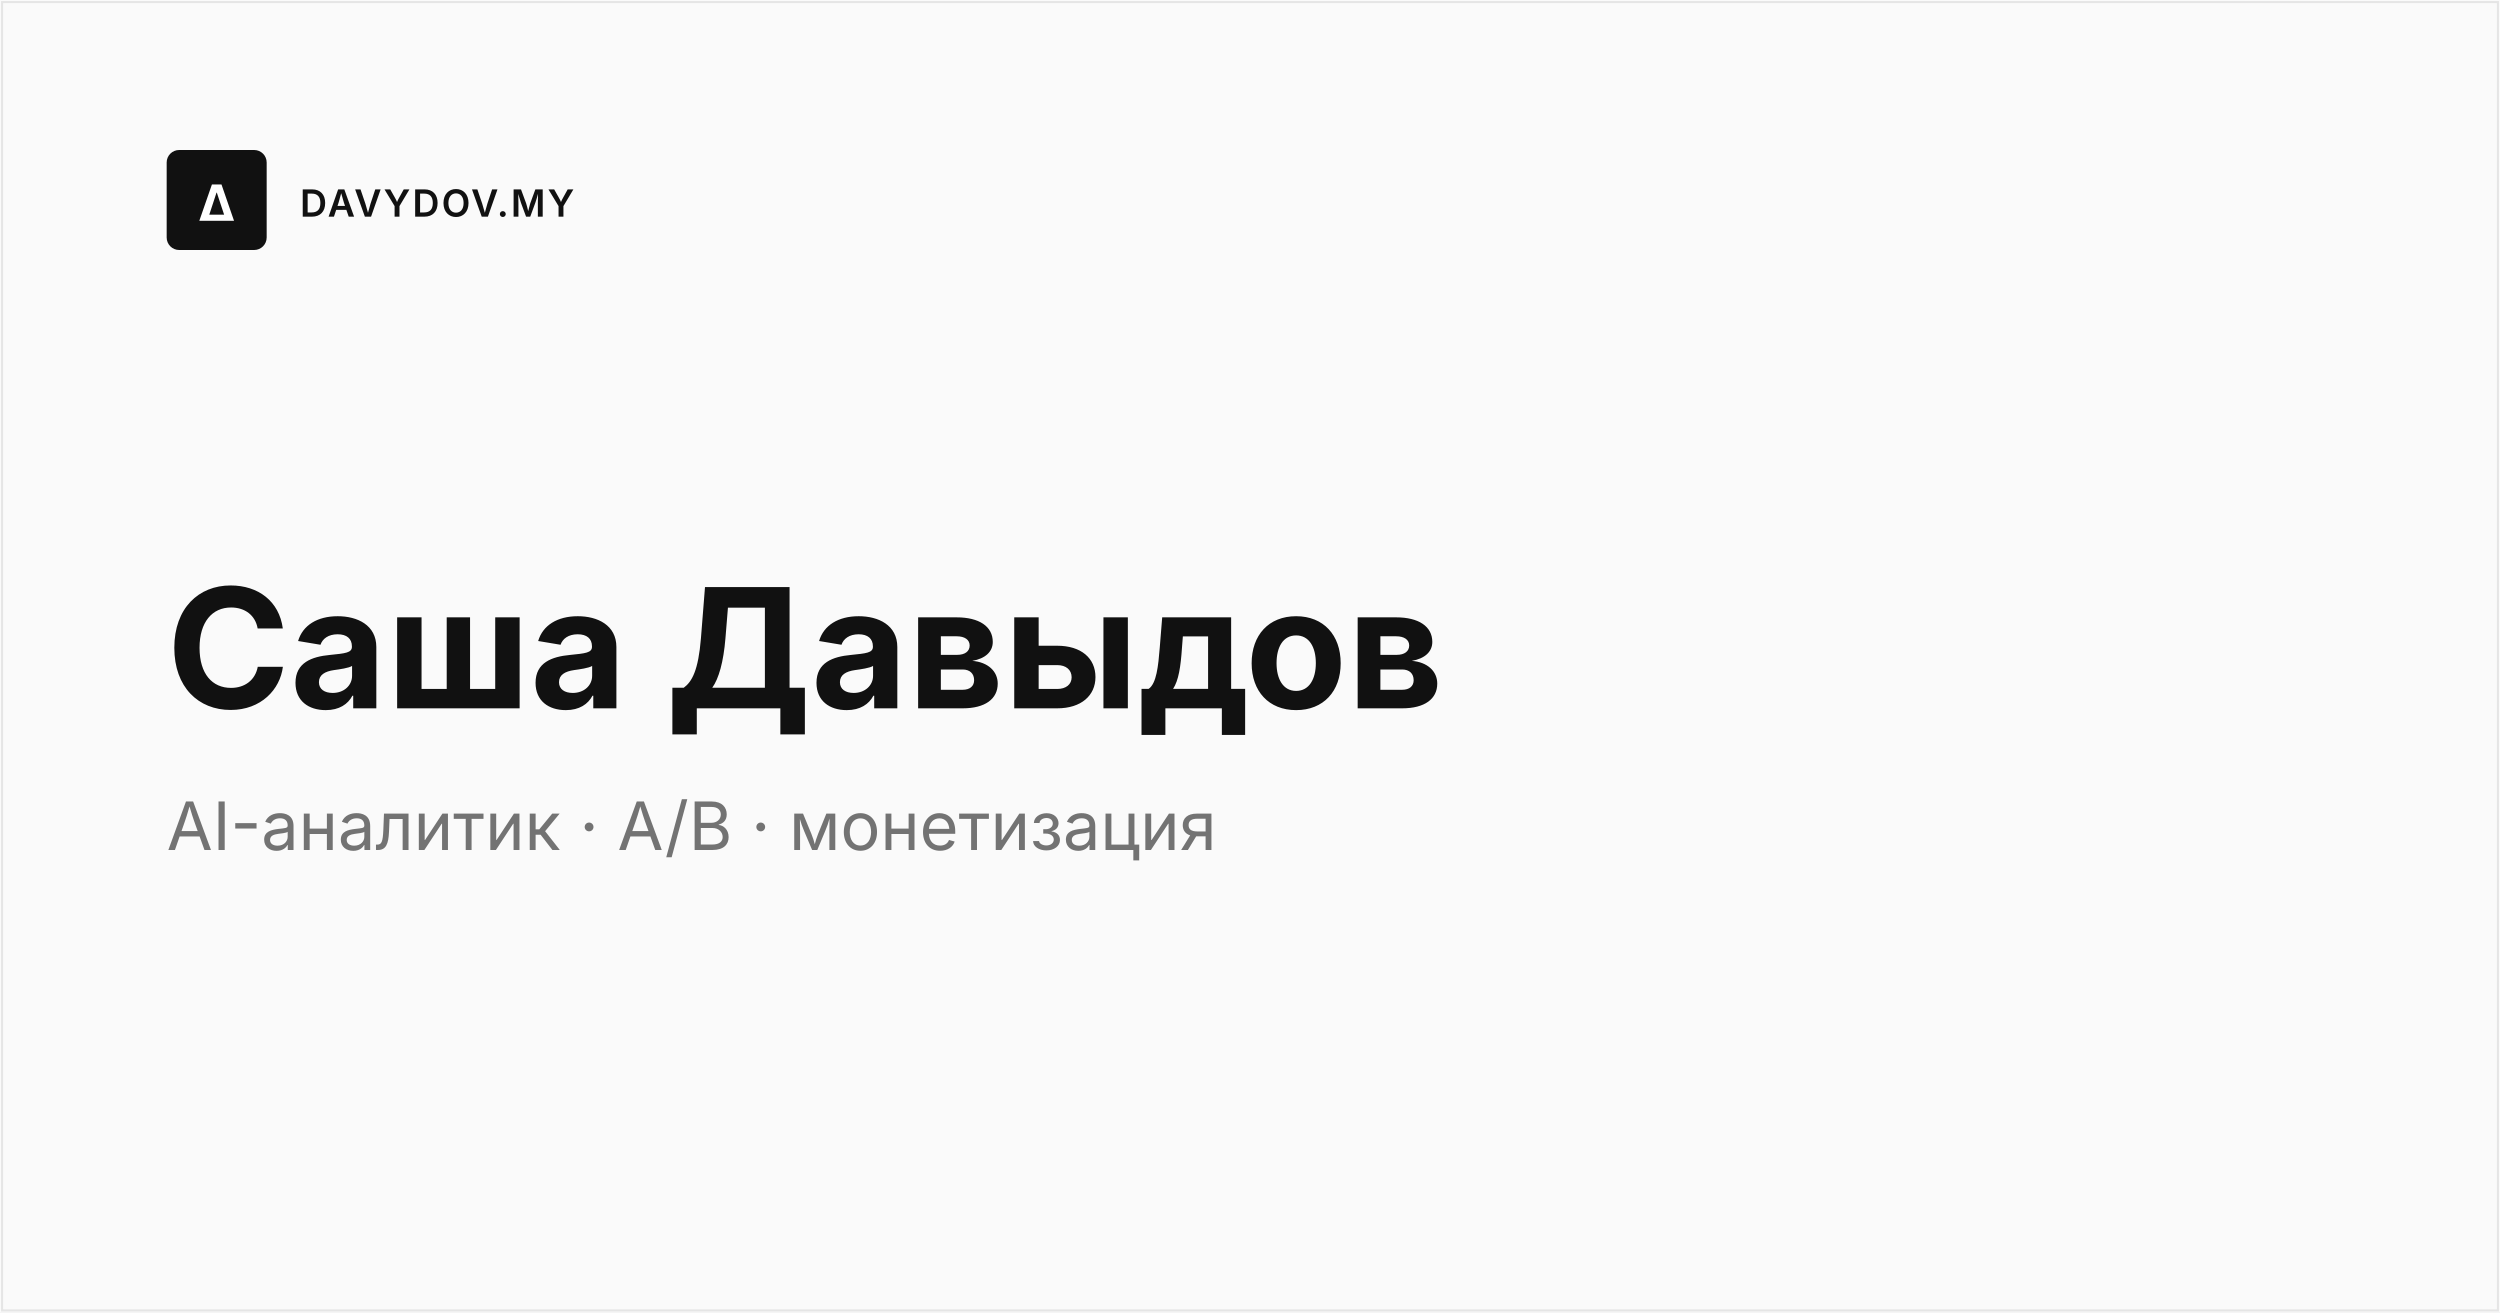
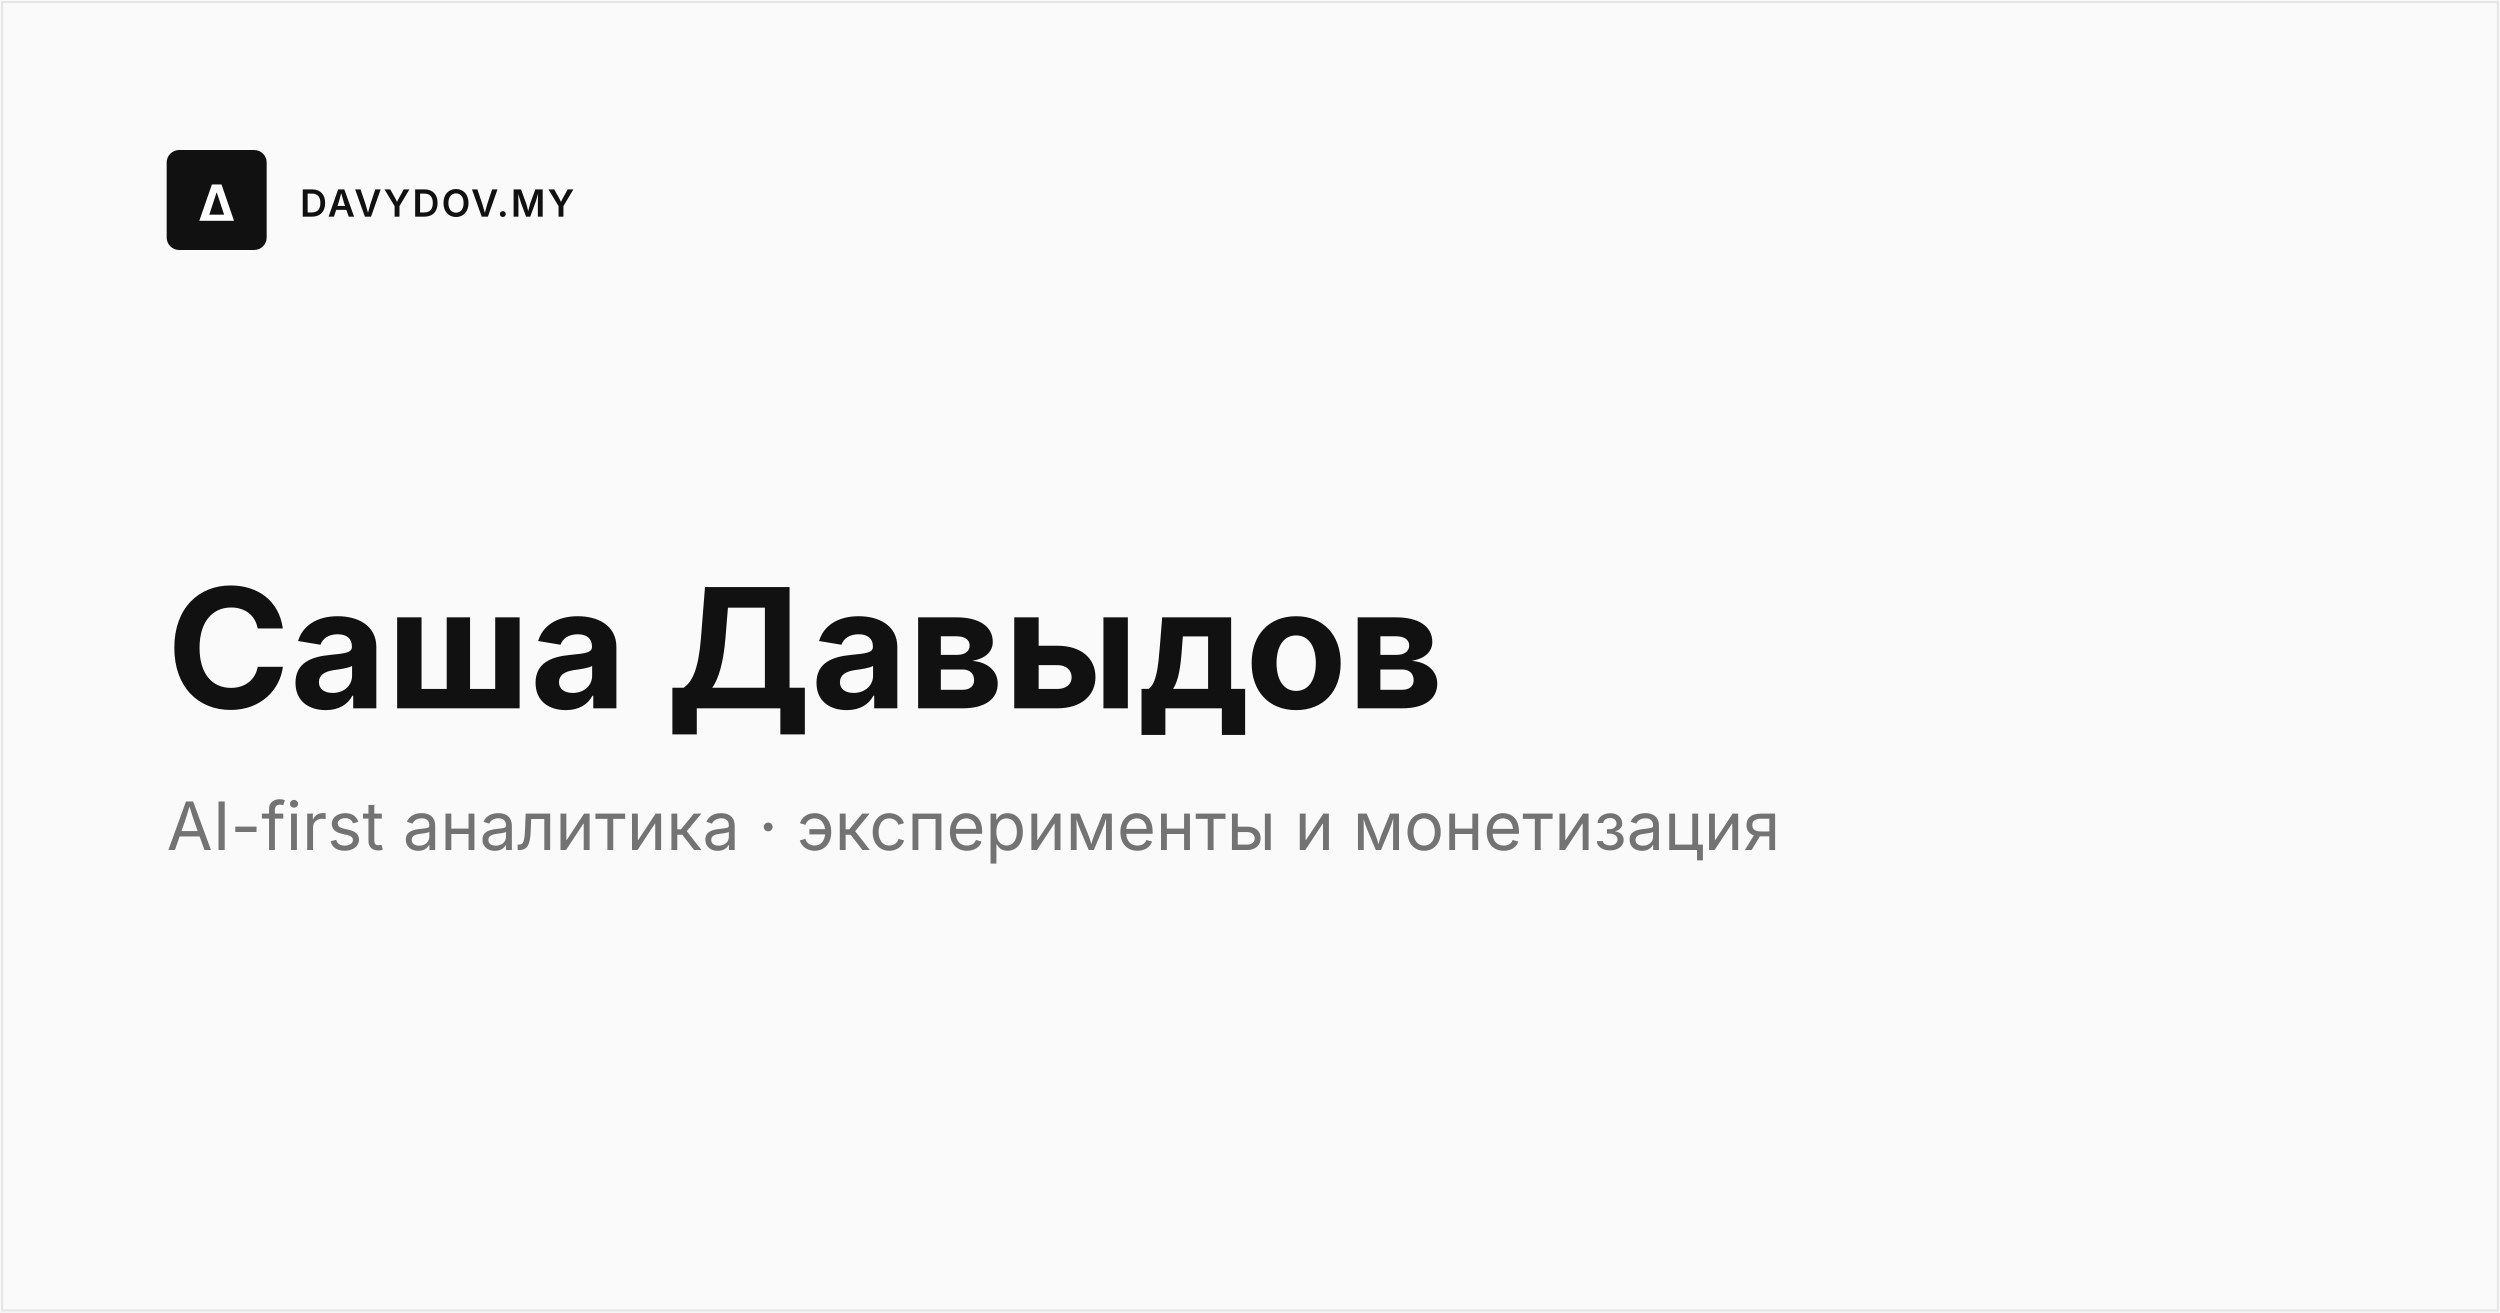
<svg xmlns="http://www.w3.org/2000/svg" width="1200" height="630" viewBox="0 0 1200 630">
  <rect width="1200" height="630" fill="#fafafa" />
  <rect x="1" y="1" width="1198" height="628" fill="none" stroke="#e5e5e5" stroke-width="1" />
  <rect x="80" y="72" width="48" height="48" rx="6" fill="#111" />
  <text x="104" y="106" text-anchor="middle" font-family="system-ui,-apple-system,sans-serif" font-size="24" font-weight="700" fill="#fff">Δ</text>
  <text x="144" y="104" font-family="system-ui,-apple-system,sans-serif" font-size="18" font-weight="600" fill="#111" letter-spacing="1">DAVYDOV.MY</text>
  <text x="80" y="340" font-family="system-ui,-apple-system,sans-serif" font-size="80" font-weight="700" fill="#111">Саша Давыдов</text>
-   <text x="80" y="408" font-family="system-ui,-apple-system,sans-serif" font-size="32" font-weight="400" fill="#737373">AI-аналитик · A/B · монетизация</text>
+   <text x="80" y="408" font-family="system-ui,-apple-system,sans-serif" font-size="32" font-weight="400" fill="#737373">AI-first аналитика · эксперименты и монетизация</text>
</svg>
